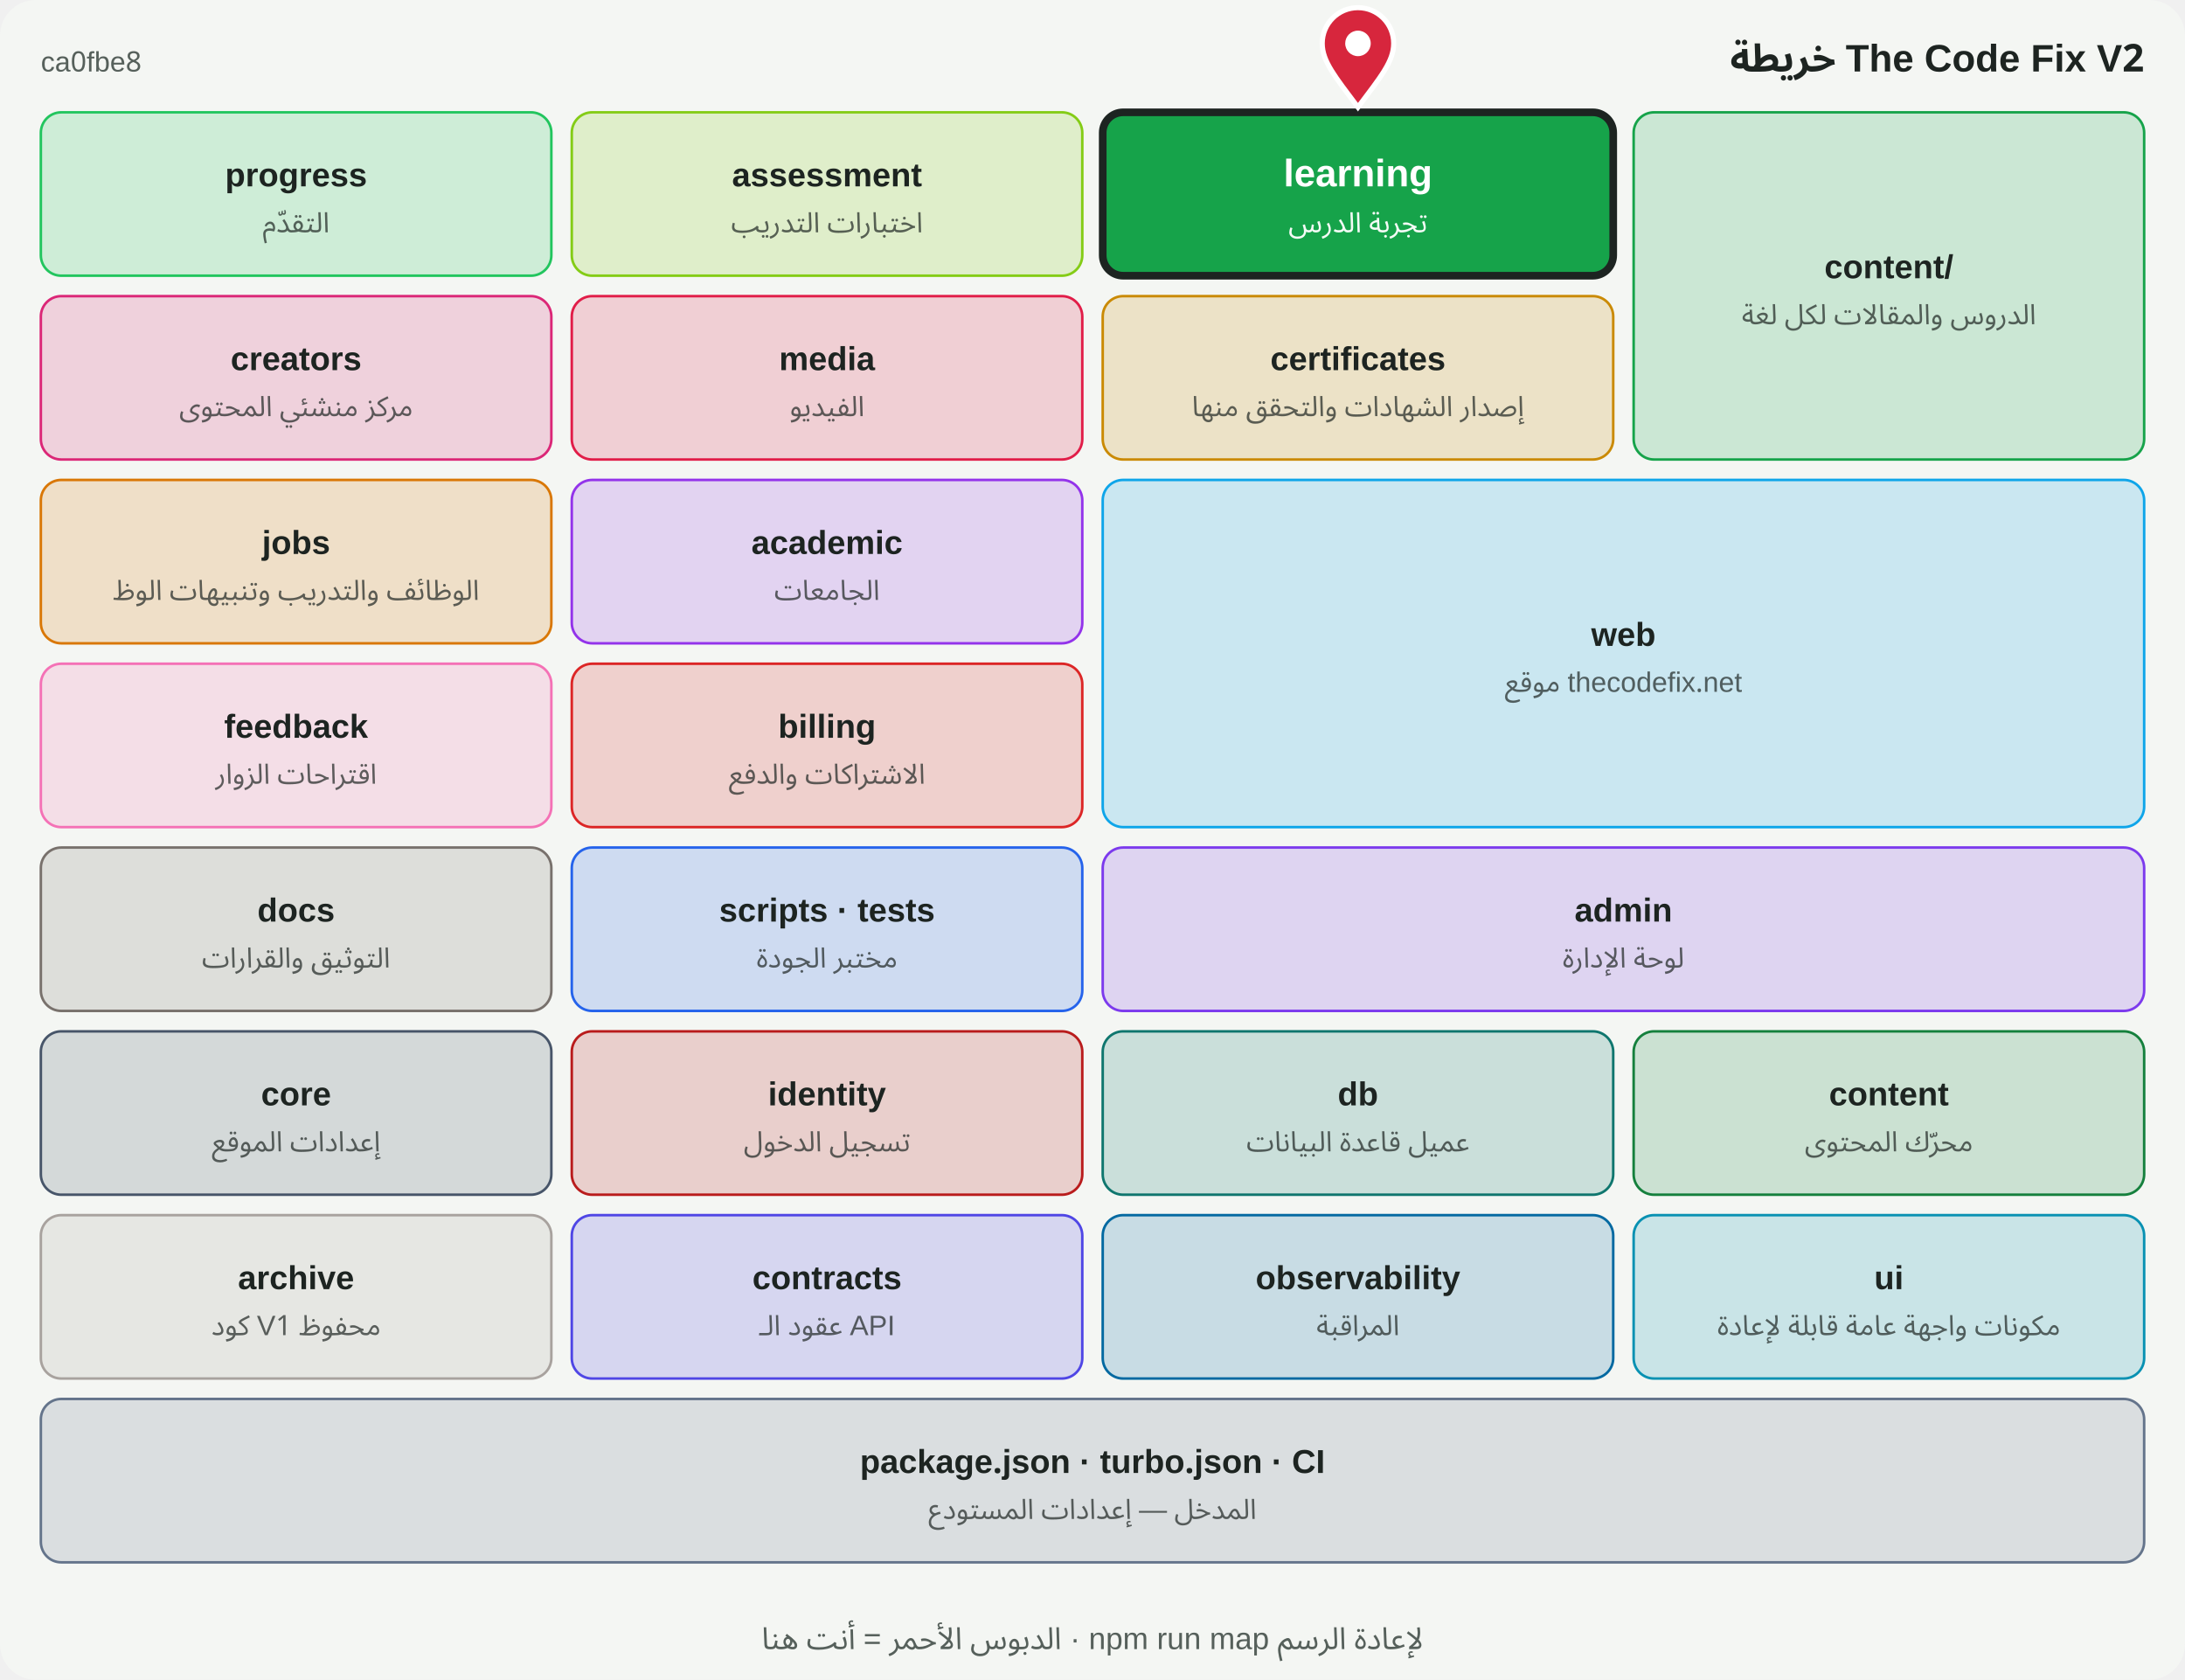
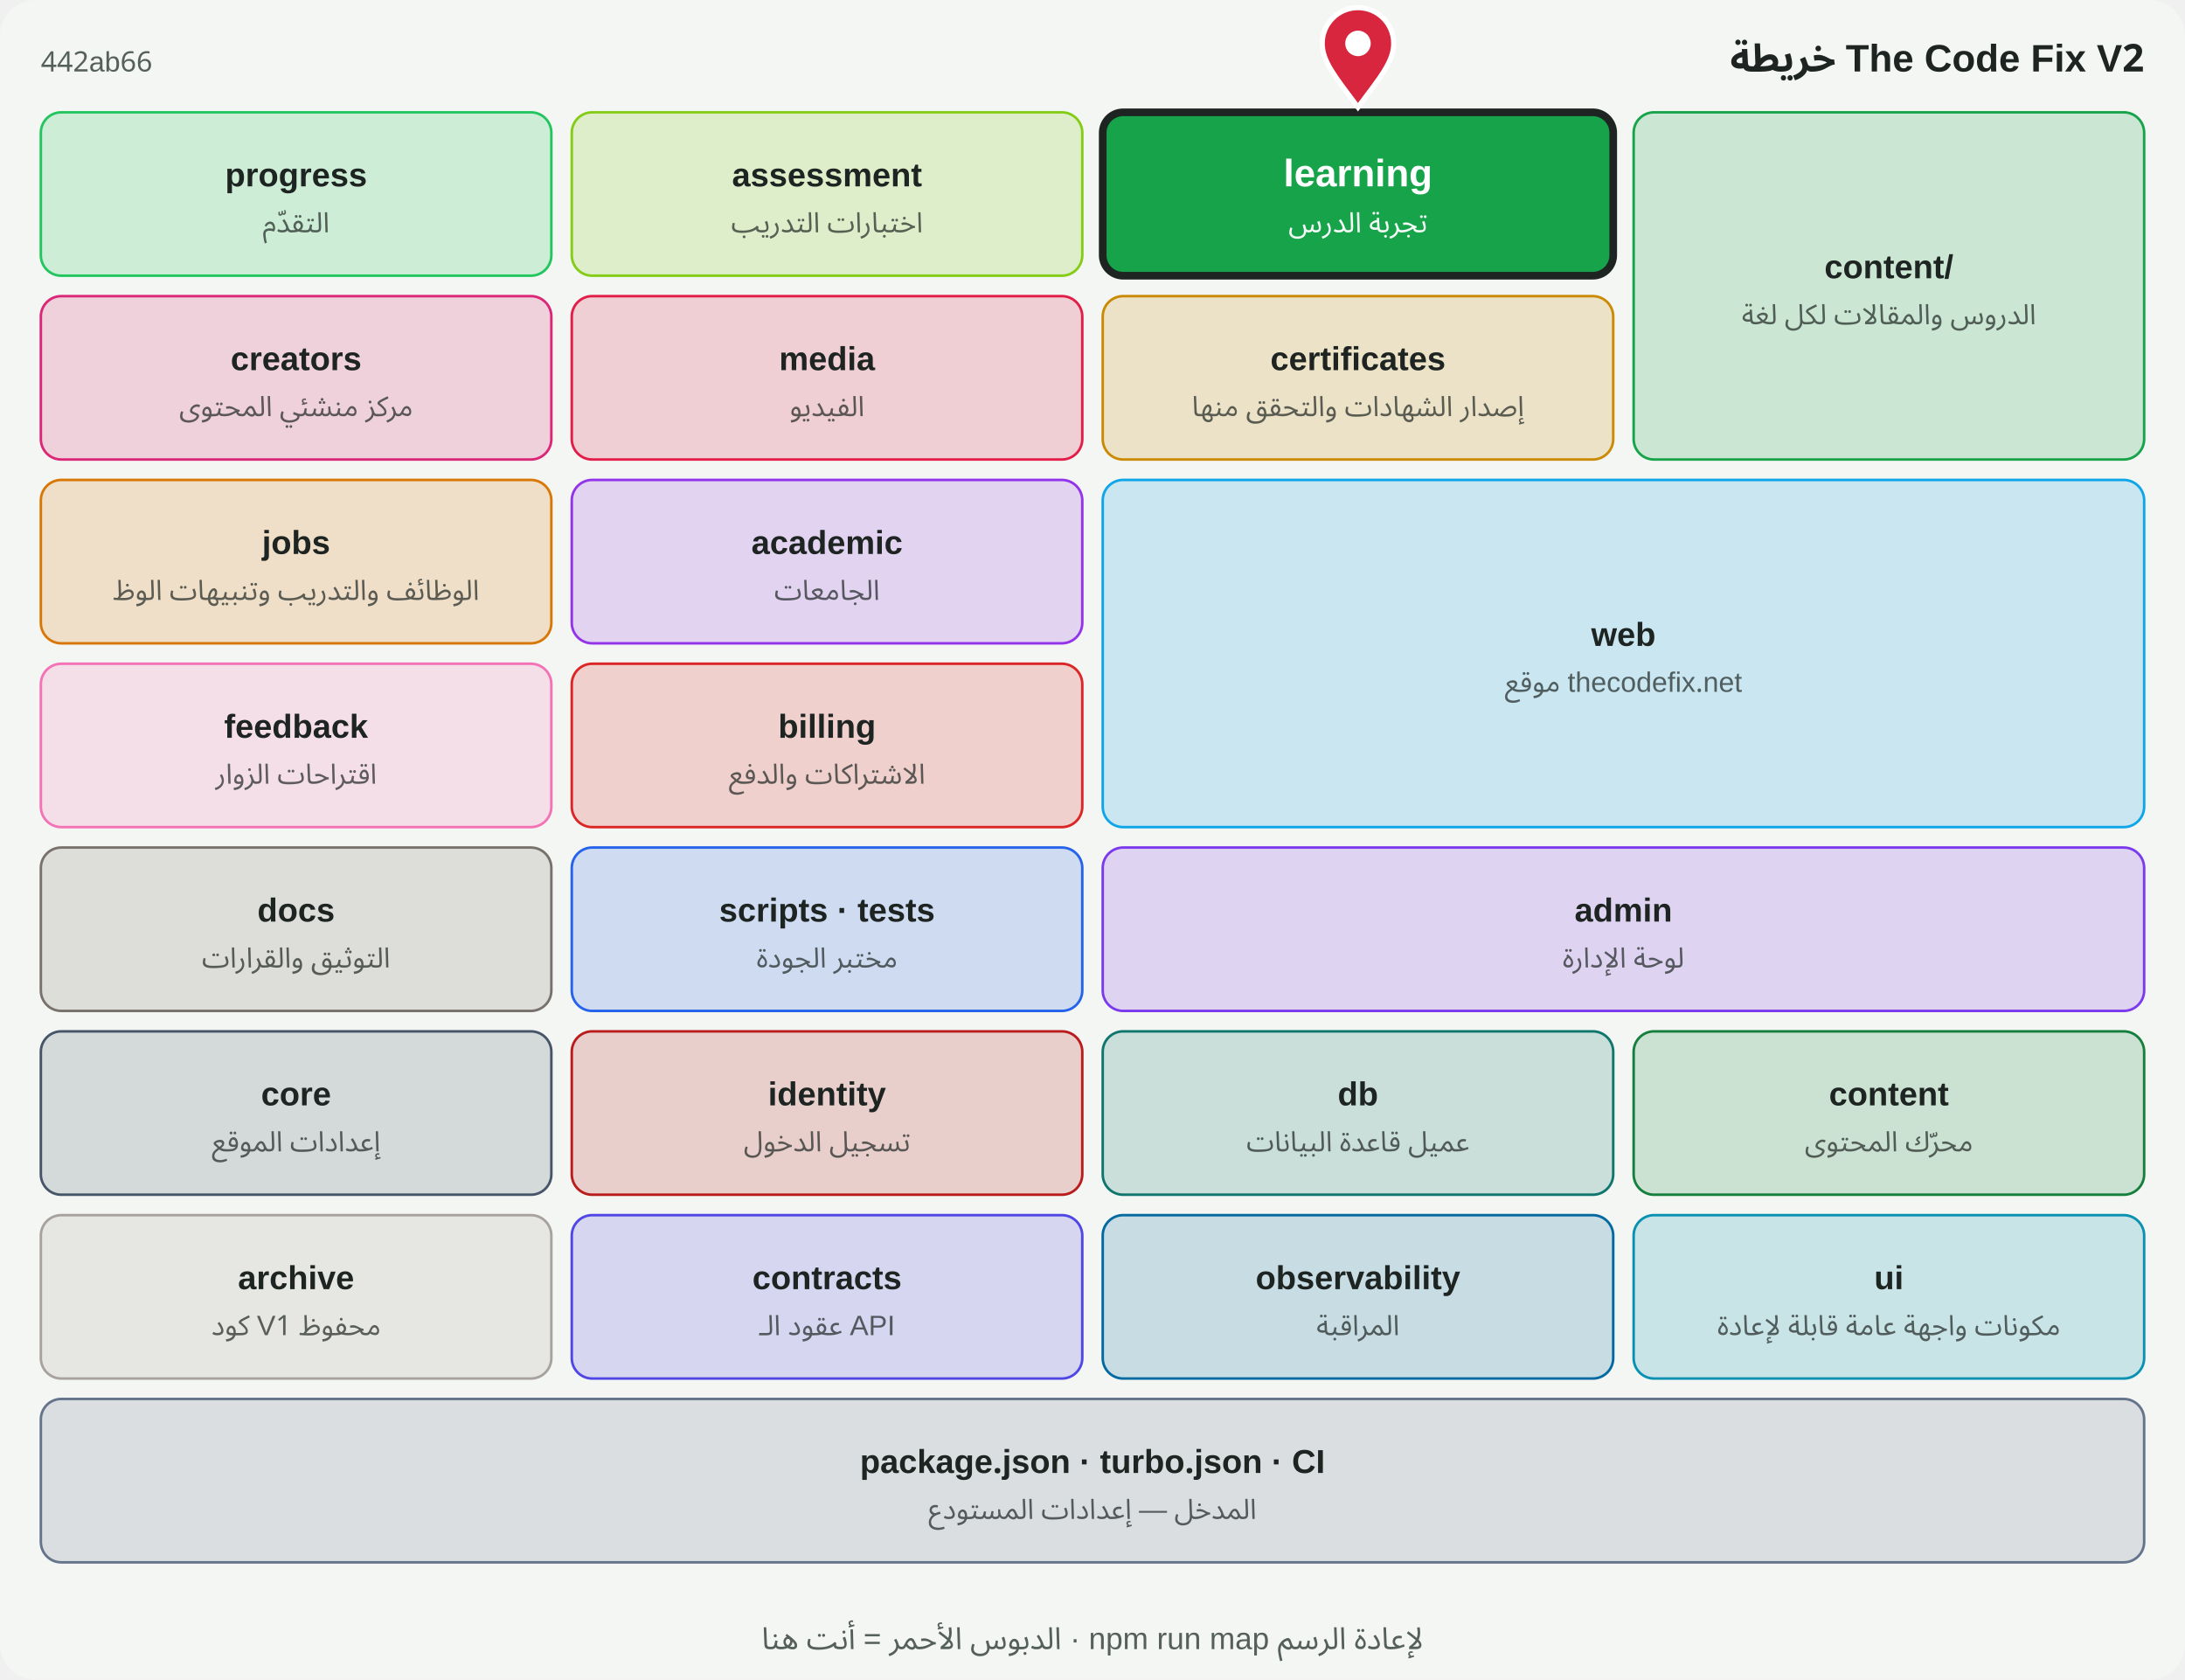
<svg xmlns="http://www.w3.org/2000/svg" viewBox="0 0 856 658" width="856" height="658" font-family="'Segoe UI', Tahoma, 'Noto Sans Arabic', Arial, sans-serif" role="img" aria-label="خريطة مشروع The Code Fix — تجربة الدرس: العرض (@tcf/learning)">
  <rect width="856" height="658" rx="14" fill="#f4f6f3" />
  <text x="840" y="28" text-anchor="end" font-size="15" font-weight="700" fill="#1d2421">خريطة The Code Fix V2</text>
-   <text x="16" y="28" font-size="11" fill="#56605b">ca0fbe8</text>
+   <text x="16" y="28" font-size="11" fill="#56605b">442ab66</text>
  <g>
    <rect x="640" y="44" width="200" height="136" rx="8" fill="#16a34a" fill-opacity="0.18" stroke="#16a34a" stroke-width="1" />
    <text x="740" y="109" text-anchor="middle" font-size="13" font-weight="600" fill="#1d2421">content/</text>
    <text x="740" y="127" text-anchor="middle" font-size="11" fill="#1d2421" fill-opacity="0.7">الدروس والمقالات لكل لغة</text>
  </g>
  <g>
    <rect x="432" y="44" width="200" height="64" rx="8" fill="#16a34a" fill-opacity="1" stroke="#1d2421" stroke-width="3" />
    <text x="532" y="73" text-anchor="middle" font-size="15" font-weight="700" fill="#ffffff">learning</text>
    <text x="532" y="91" text-anchor="middle" font-size="11" fill="#ffffff" fill-opacity="0.95">تجربة الدرس</text>
  </g>
  <path d="M532 42 c-9 -12 -14 -18 -14 -25 a14 14 0 0 1 28 0 c0 7 -5 13 -14 25z" fill="#d7263d" stroke="#fff" stroke-width="2" />
  <circle cx="532" cy="17" r="5" fill="#fff" />
  <g>
    <rect x="224" y="44" width="200" height="64" rx="8" fill="#84cc16" fill-opacity="0.18" stroke="#84cc16" stroke-width="1" />
    <text x="324" y="73" text-anchor="middle" font-size="13" font-weight="600" fill="#1d2421">assessment</text>
    <text x="324" y="91" text-anchor="middle" font-size="11" fill="#1d2421" fill-opacity="0.7">اختبارات التدريب</text>
  </g>
  <g>
    <rect x="16" y="44" width="200" height="64" rx="8" fill="#22c55e" fill-opacity="0.18" stroke="#22c55e" stroke-width="1" />
    <text x="116" y="73" text-anchor="middle" font-size="13" font-weight="600" fill="#1d2421">progress</text>
    <text x="116" y="91" text-anchor="middle" font-size="11" fill="#1d2421" fill-opacity="0.7">التقدّم</text>
  </g>
  <g>
    <rect x="432" y="116" width="200" height="64" rx="8" fill="#ca8a04" fill-opacity="0.18" stroke="#ca8a04" stroke-width="1" />
    <text x="532" y="145" text-anchor="middle" font-size="13" font-weight="600" fill="#1d2421">certificates</text>
    <text x="532" y="163" text-anchor="middle" font-size="11" fill="#1d2421" fill-opacity="0.7">إصدار الشهادات والتحقق منها</text>
  </g>
  <g>
    <rect x="224" y="116" width="200" height="64" rx="8" fill="#e11d48" fill-opacity="0.18" stroke="#e11d48" stroke-width="1" />
    <text x="324" y="145" text-anchor="middle" font-size="13" font-weight="600" fill="#1d2421">media</text>
    <text x="324" y="163" text-anchor="middle" font-size="11" fill="#1d2421" fill-opacity="0.7">الفيديو</text>
  </g>
  <g>
    <rect x="16" y="116" width="200" height="64" rx="8" fill="#db2777" fill-opacity="0.18" stroke="#db2777" stroke-width="1" />
    <text x="116" y="145" text-anchor="middle" font-size="13" font-weight="600" fill="#1d2421">creators</text>
    <text x="116" y="163" text-anchor="middle" font-size="11" fill="#1d2421" fill-opacity="0.7">مركز منشئي المحتوى</text>
  </g>
  <g>
    <rect x="432" y="188" width="408" height="136" rx="8" fill="#0ea5e9" fill-opacity="0.18" stroke="#0ea5e9" stroke-width="1" />
    <text x="636" y="253" text-anchor="middle" font-size="13" font-weight="600" fill="#1d2421">web</text>
    <text x="636" y="271" text-anchor="middle" font-size="11" fill="#1d2421" fill-opacity="0.7">موقع thecodefix.net</text>
  </g>
  <g>
    <rect x="224" y="188" width="200" height="64" rx="8" fill="#9333ea" fill-opacity="0.18" stroke="#9333ea" stroke-width="1" />
    <text x="324" y="217" text-anchor="middle" font-size="13" font-weight="600" fill="#1d2421">academic</text>
    <text x="324" y="235" text-anchor="middle" font-size="11" fill="#1d2421" fill-opacity="0.7">الجامعات</text>
  </g>
  <g>
    <rect x="16" y="188" width="200" height="64" rx="8" fill="#d97706" fill-opacity="0.18" stroke="#d97706" stroke-width="1" />
    <text x="116" y="217" text-anchor="middle" font-size="13" font-weight="600" fill="#1d2421">jobs</text>
    <text x="116" y="235" text-anchor="middle" font-size="11" fill="#1d2421" fill-opacity="0.7">الوظائف والتدريب وتنبيهات الوظ</text>
  </g>
  <g>
    <rect x="224" y="260" width="200" height="64" rx="8" fill="#dc2626" fill-opacity="0.18" stroke="#dc2626" stroke-width="1" />
    <text x="324" y="289" text-anchor="middle" font-size="13" font-weight="600" fill="#1d2421">billing</text>
    <text x="324" y="307" text-anchor="middle" font-size="11" fill="#1d2421" fill-opacity="0.7">الاشتراكات والدفع</text>
  </g>
  <g>
    <rect x="16" y="260" width="200" height="64" rx="8" fill="#f472b6" fill-opacity="0.18" stroke="#f472b6" stroke-width="1" />
    <text x="116" y="289" text-anchor="middle" font-size="13" font-weight="600" fill="#1d2421">feedback</text>
    <text x="116" y="307" text-anchor="middle" font-size="11" fill="#1d2421" fill-opacity="0.7">اقتراحات الزوار</text>
  </g>
  <g>
    <rect x="432" y="332" width="408" height="64" rx="8" fill="#7c3aed" fill-opacity="0.18" stroke="#7c3aed" stroke-width="1" />
    <text x="636" y="361" text-anchor="middle" font-size="13" font-weight="600" fill="#1d2421">admin</text>
    <text x="636" y="379" text-anchor="middle" font-size="11" fill="#1d2421" fill-opacity="0.7">لوحة الإدارة</text>
  </g>
  <g>
    <rect x="224" y="332" width="200" height="64" rx="8" fill="#2563eb" fill-opacity="0.18" stroke="#2563eb" stroke-width="1" />
    <text x="324" y="361" text-anchor="middle" font-size="13" font-weight="600" fill="#1d2421">scripts · tests</text>
    <text x="324" y="379" text-anchor="middle" font-size="11" fill="#1d2421" fill-opacity="0.7">مختبر الجودة</text>
  </g>
  <g>
    <rect x="16" y="332" width="200" height="64" rx="8" fill="#78716c" fill-opacity="0.18" stroke="#78716c" stroke-width="1" />
    <text x="116" y="361" text-anchor="middle" font-size="13" font-weight="600" fill="#1d2421">docs</text>
    <text x="116" y="379" text-anchor="middle" font-size="11" fill="#1d2421" fill-opacity="0.7">التوثيق والقرارات</text>
  </g>
  <g>
    <rect x="640" y="404" width="200" height="64" rx="8" fill="#15803d" fill-opacity="0.18" stroke="#15803d" stroke-width="1" />
    <text x="740" y="433" text-anchor="middle" font-size="13" font-weight="600" fill="#1d2421">content</text>
    <text x="740" y="451" text-anchor="middle" font-size="11" fill="#1d2421" fill-opacity="0.7">محرّك المحتوى</text>
  </g>
  <g>
    <rect x="432" y="404" width="200" height="64" rx="8" fill="#0f766e" fill-opacity="0.18" stroke="#0f766e" stroke-width="1" />
    <text x="532" y="433" text-anchor="middle" font-size="13" font-weight="600" fill="#1d2421">db</text>
    <text x="532" y="451" text-anchor="middle" font-size="11" fill="#1d2421" fill-opacity="0.7">عميل قاعدة البيانات</text>
  </g>
  <g>
    <rect x="224" y="404" width="200" height="64" rx="8" fill="#b91c1c" fill-opacity="0.18" stroke="#b91c1c" stroke-width="1" />
    <text x="324" y="433" text-anchor="middle" font-size="13" font-weight="600" fill="#1d2421">identity</text>
    <text x="324" y="451" text-anchor="middle" font-size="11" fill="#1d2421" fill-opacity="0.7">تسجيل الدخول</text>
  </g>
  <g>
    <rect x="16" y="404" width="200" height="64" rx="8" fill="#475569" fill-opacity="0.18" stroke="#475569" stroke-width="1" />
    <text x="116" y="433" text-anchor="middle" font-size="13" font-weight="600" fill="#1d2421">core</text>
    <text x="116" y="451" text-anchor="middle" font-size="11" fill="#1d2421" fill-opacity="0.7">إعدادات الموقع</text>
  </g>
  <g>
    <rect x="640" y="476" width="200" height="64" rx="8" fill="#0891b2" fill-opacity="0.18" stroke="#0891b2" stroke-width="1" />
    <text x="740" y="505" text-anchor="middle" font-size="13" font-weight="600" fill="#1d2421">ui</text>
    <text x="740" y="523" text-anchor="middle" font-size="11" fill="#1d2421" fill-opacity="0.7">مكونات واجهة عامة قابلة لإعادة</text>
  </g>
  <g>
    <rect x="432" y="476" width="200" height="64" rx="8" fill="#0369a1" fill-opacity="0.18" stroke="#0369a1" stroke-width="1" />
    <text x="532" y="505" text-anchor="middle" font-size="13" font-weight="600" fill="#1d2421">observability</text>
    <text x="532" y="523" text-anchor="middle" font-size="11" fill="#1d2421" fill-opacity="0.7">المراقبة</text>
  </g>
  <g>
    <rect x="224" y="476" width="200" height="64" rx="8" fill="#4f46e5" fill-opacity="0.18" stroke="#4f46e5" stroke-width="1" />
    <text x="324" y="505" text-anchor="middle" font-size="13" font-weight="600" fill="#1d2421">contracts</text>
    <text x="324" y="523" text-anchor="middle" font-size="11" fill="#1d2421" fill-opacity="0.7">عقود الـ API</text>
  </g>
  <g>
    <rect x="16" y="476" width="200" height="64" rx="8" fill="#a8a29e" fill-opacity="0.18" stroke="#a8a29e" stroke-width="1" />
    <text x="116" y="505" text-anchor="middle" font-size="13" font-weight="600" fill="#1d2421">archive</text>
    <text x="116" y="523" text-anchor="middle" font-size="11" fill="#1d2421" fill-opacity="0.7">كود V1 محفوظ</text>
  </g>
  <g>
    <rect x="16" y="548" width="824" height="64" rx="8" fill="#64748b" fill-opacity="0.18" stroke="#64748b" stroke-width="1" />
    <text x="428" y="577" text-anchor="middle" font-size="13" font-weight="600" fill="#1d2421">package.json · turbo.json · CI</text>
    <text x="428" y="595" text-anchor="middle" font-size="11" fill="#1d2421" fill-opacity="0.7">المدخل — إعدادات المستودع</text>
  </g>
  <text x="428" y="646" text-anchor="middle" font-size="12" fill="#56605b">الدبوس الأحمر = أنت هنا · npm run map لإعادة الرسم</text>
</svg>
